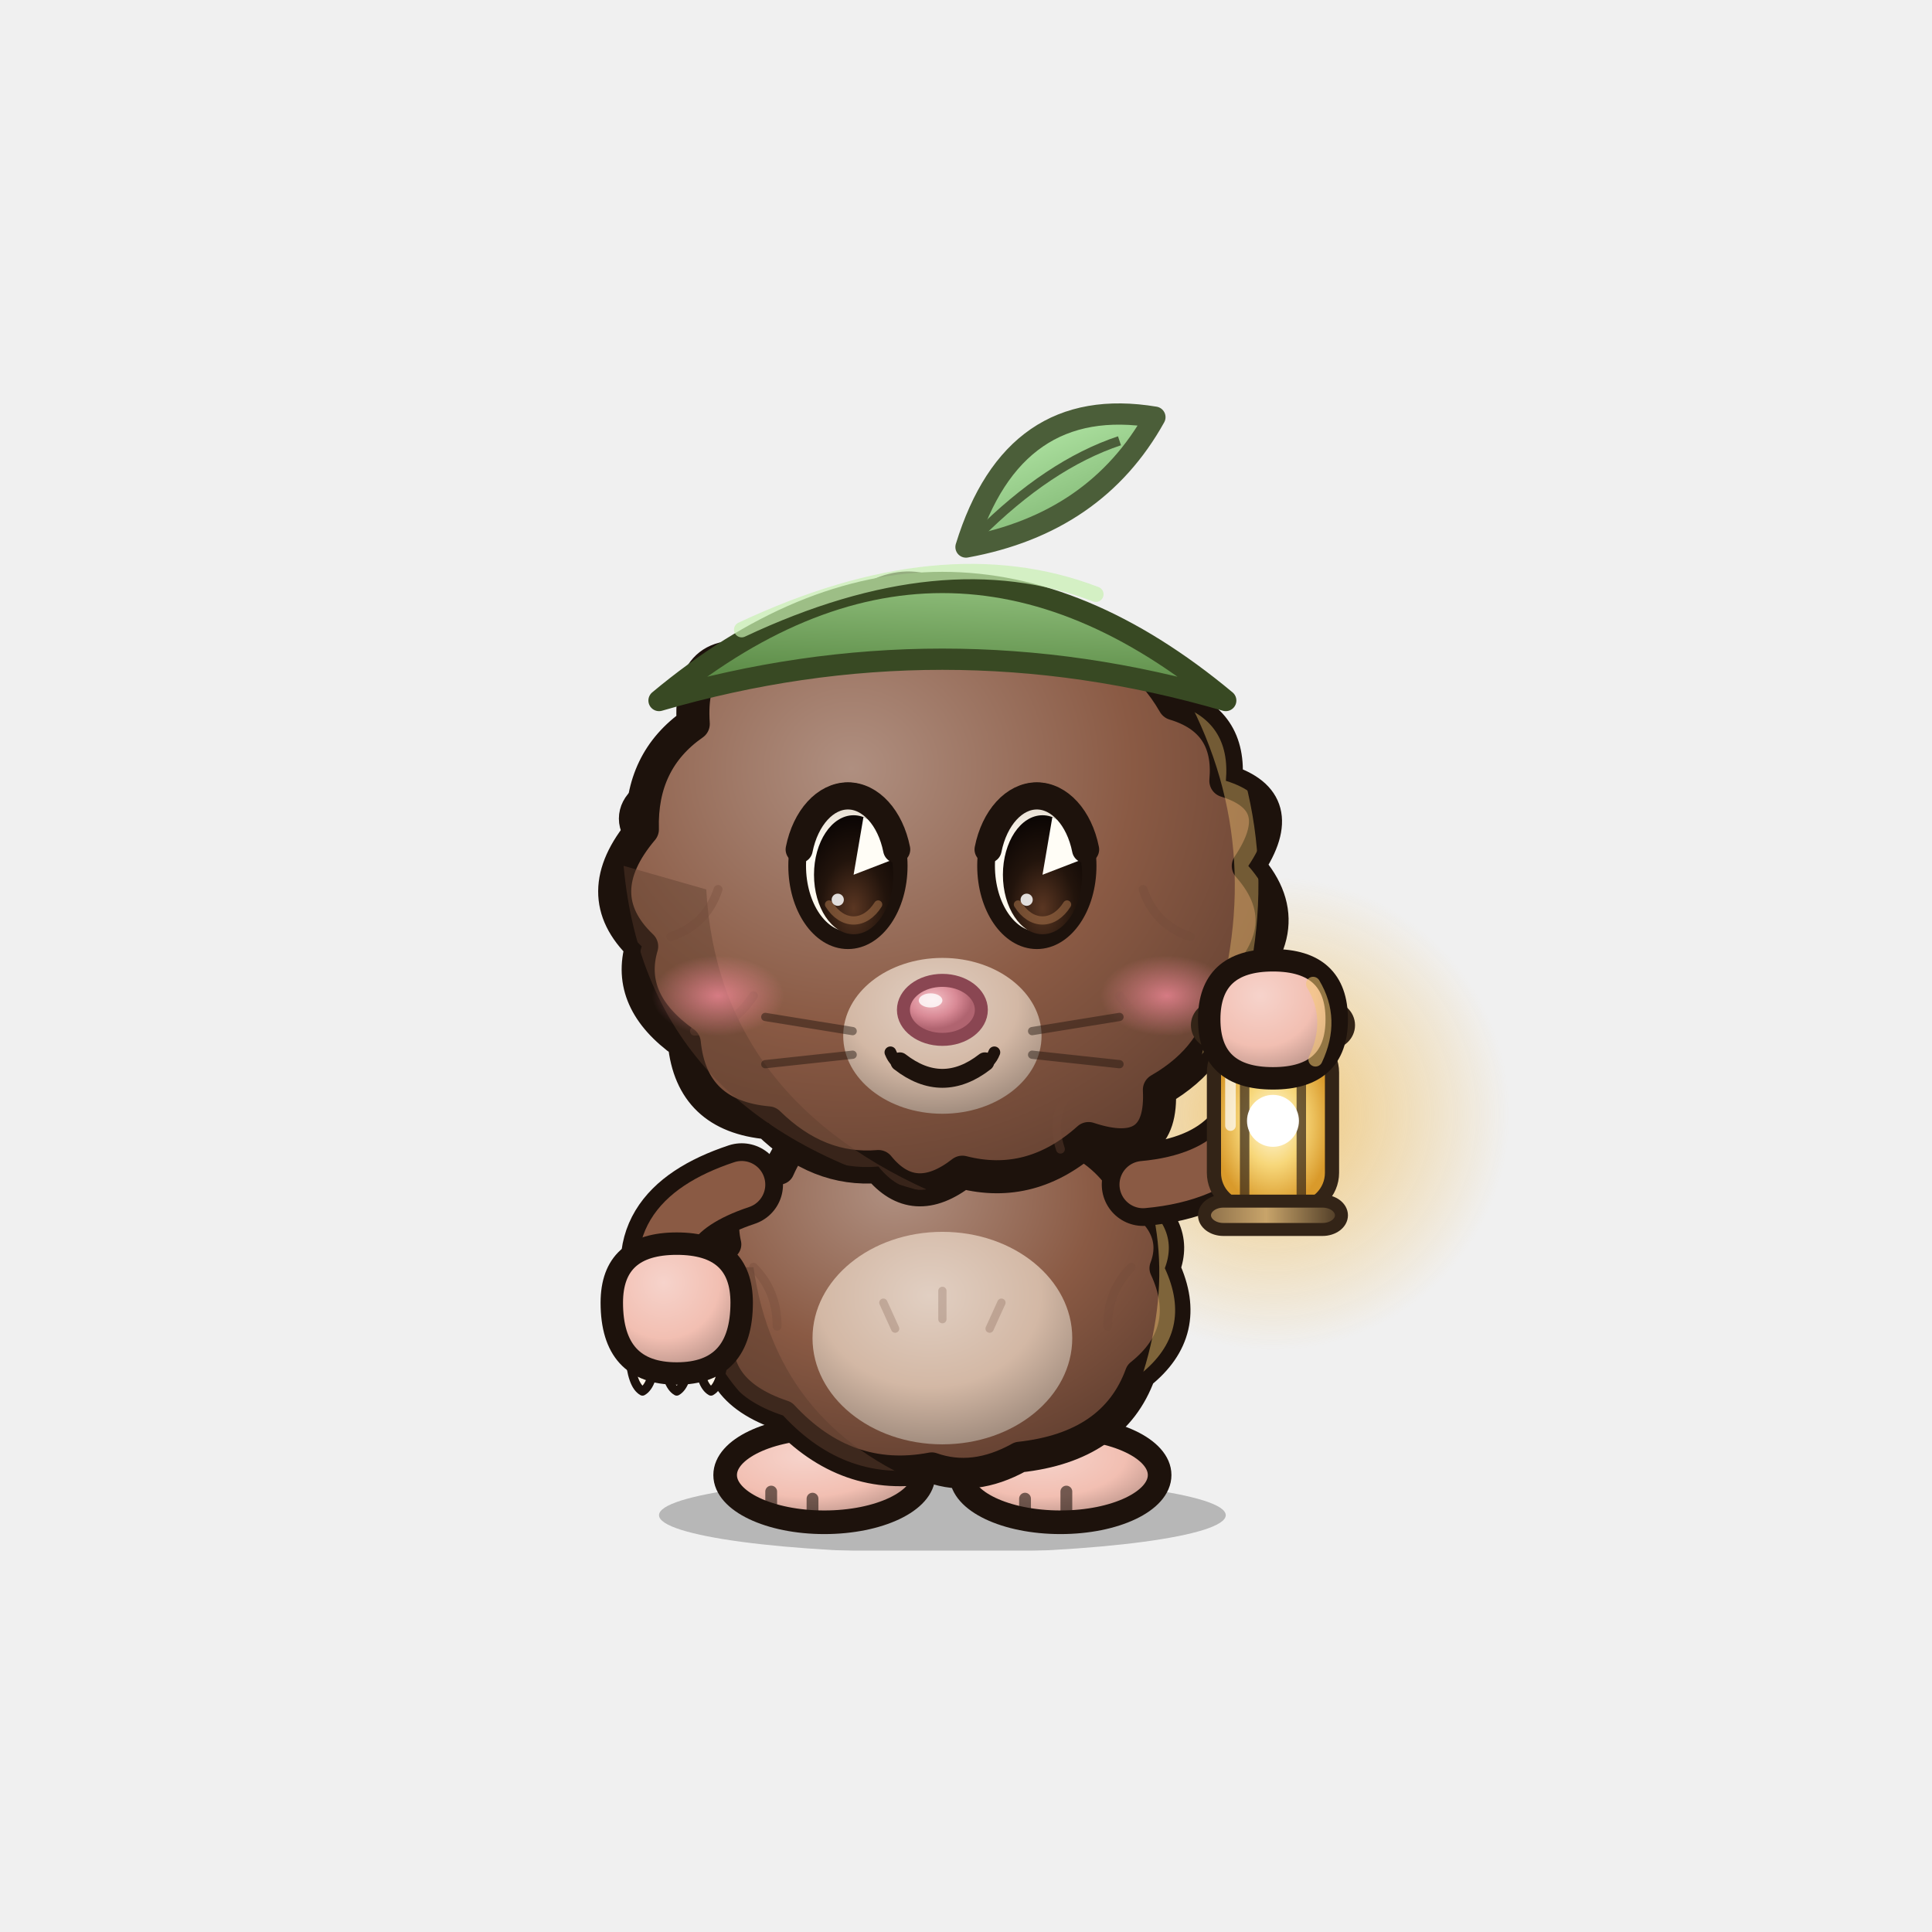
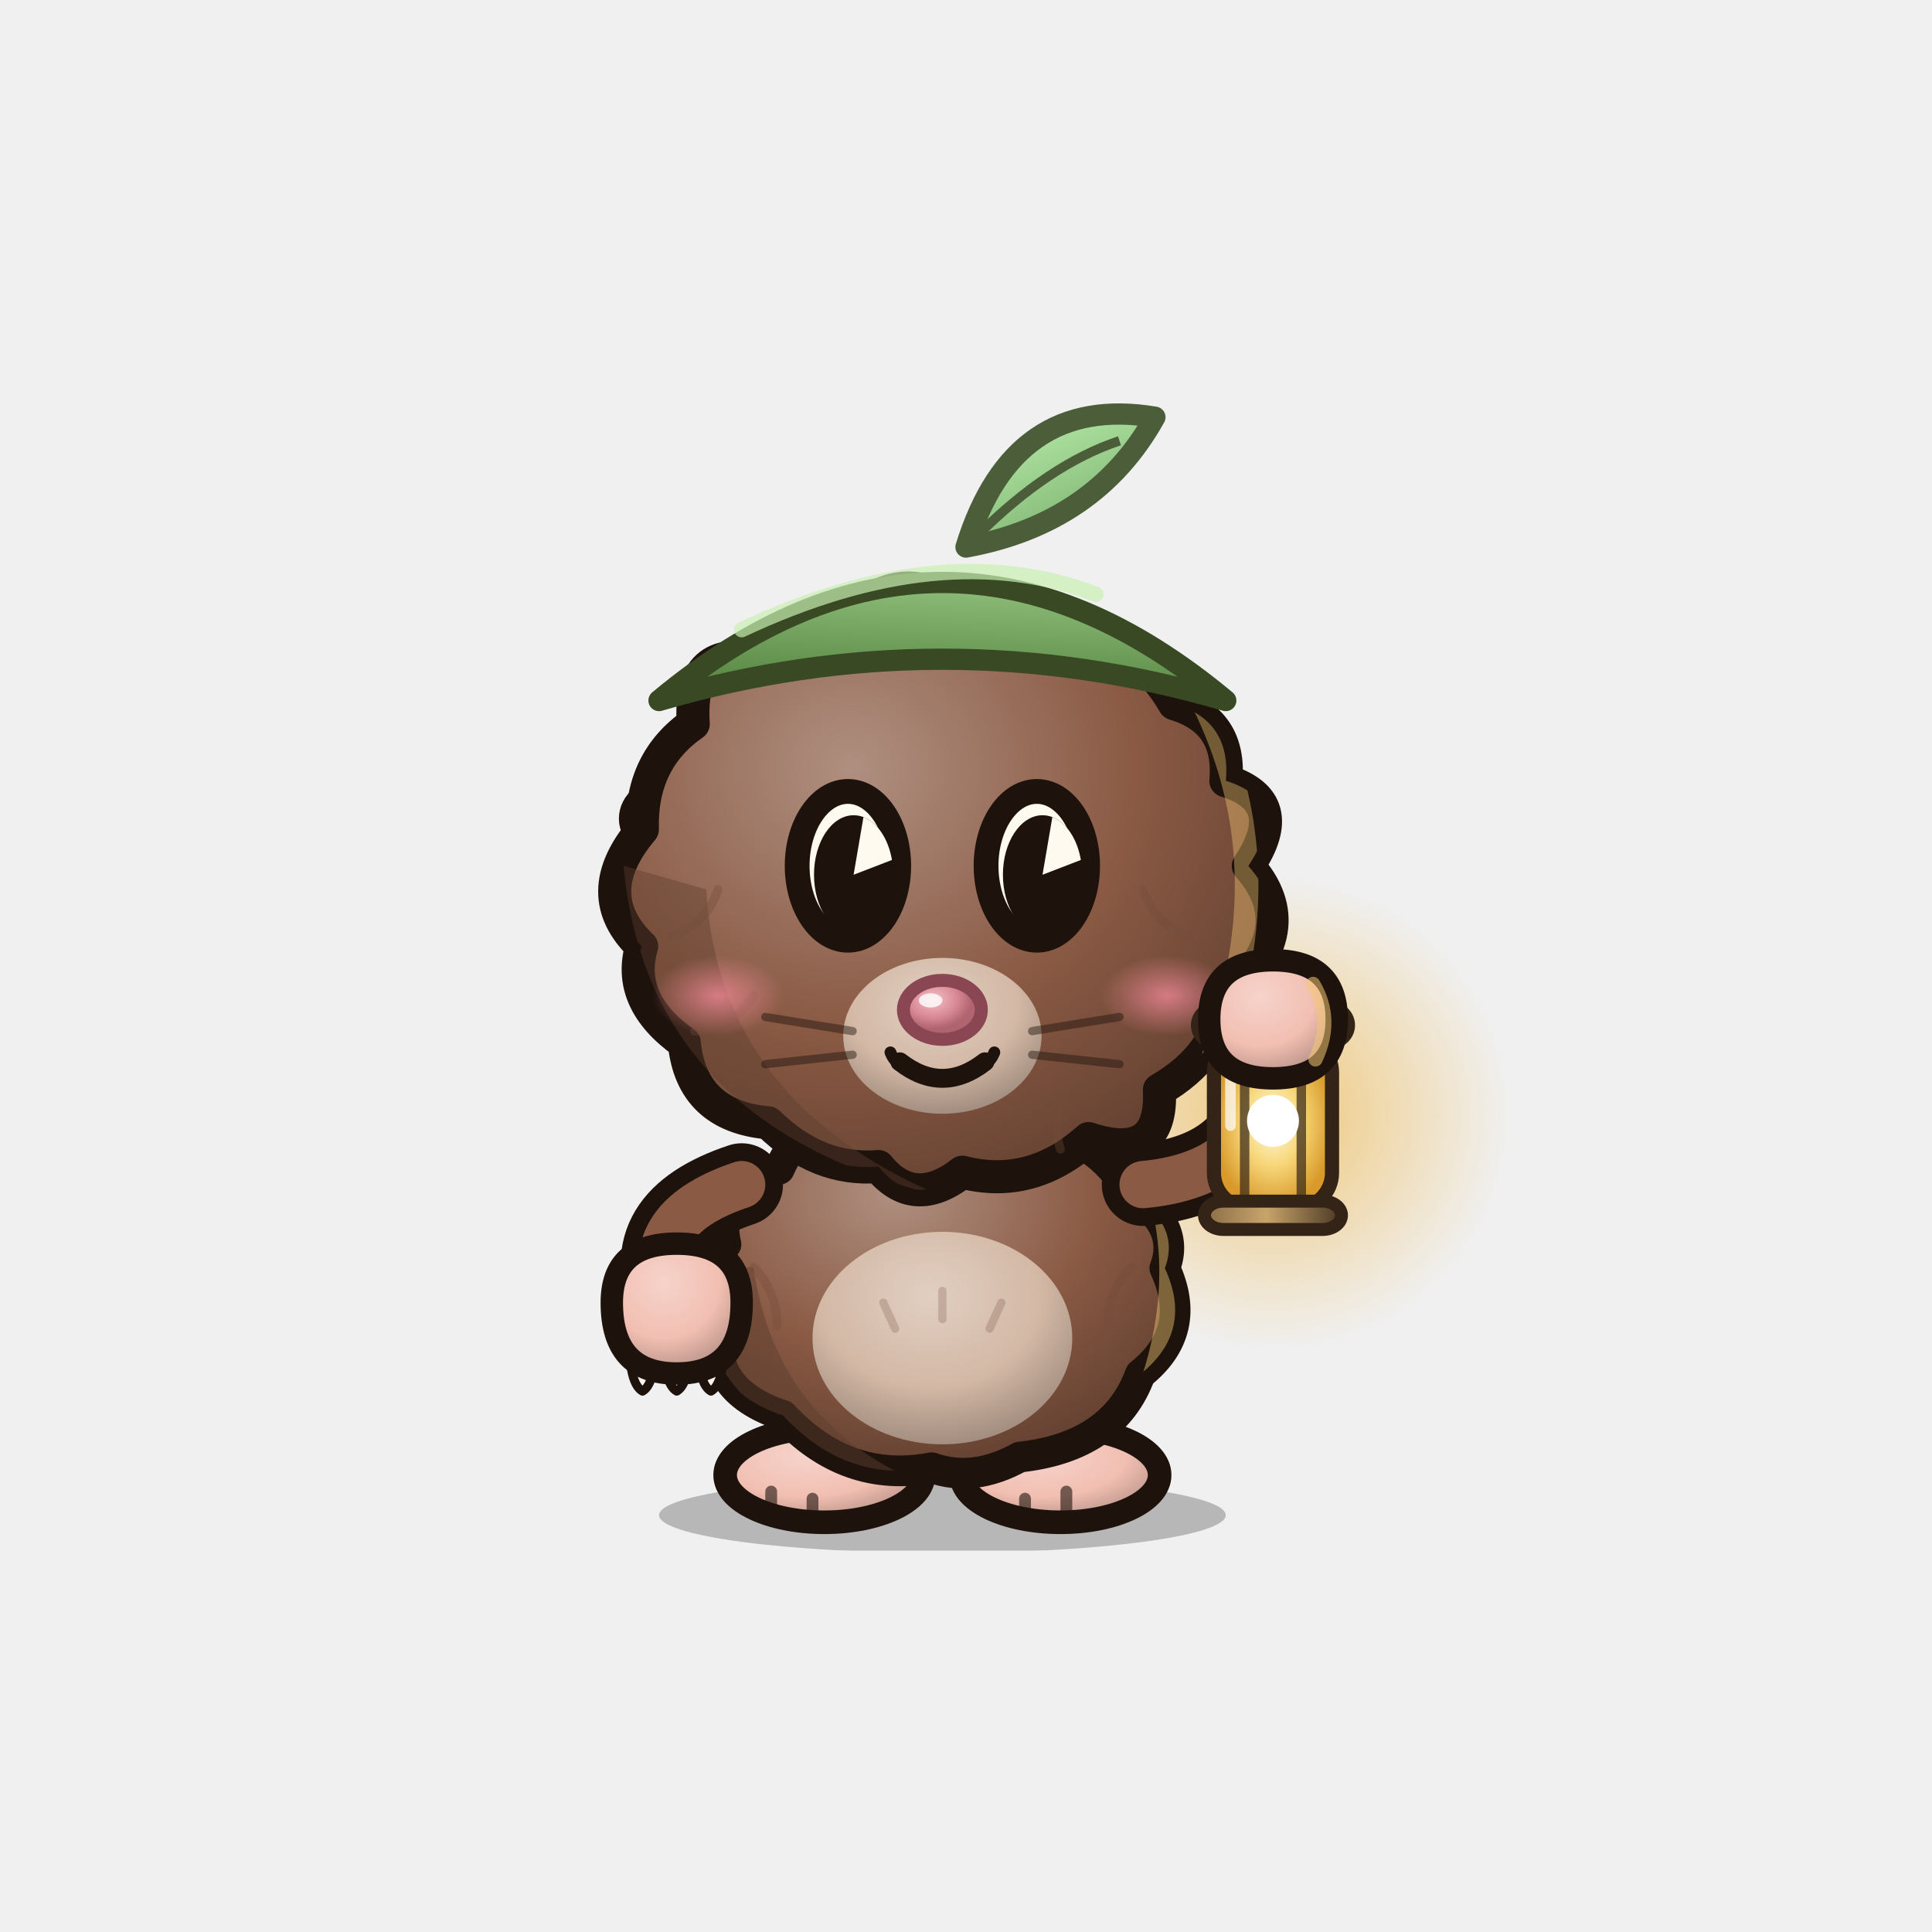
<svg xmlns="http://www.w3.org/2000/svg" viewBox="0 0 108 108">
  <svg x="19.68" y="20.68" width="66" height="66" viewBox="0 0 100 100">
    <defs>
      <radialGradient id="dib0g">
        <stop offset="0" stop-color="#f0b543" stop-opacity=".7" />
        <stop offset="1" stop-color="#f0b543" stop-opacity="0" />
      </radialGradient>
      <radialGradient id="dib0h" cx="0.36" cy="0.3" r=".78">
        <stop offset="0" stop-color="#af8f80" />
        <stop offset=".55" stop-color="#8a5a44" />
        <stop offset="1" stop-color="#613f30" />
      </radialGradient>
      <radialGradient id="dib0b" cx="0.4" cy="0.25" r=".78">
        <stop offset="0" stop-color="#af8f80" />
        <stop offset=".55" stop-color="#8a5a44" />
        <stop offset="1" stop-color="#613f30" />
      </radialGradient>
      <radialGradient id="dib0c" cx="0.45" cy="0.3" r=".78">
        <stop offset="0" stop-color="#e1cfc2" />
        <stop offset=".55" stop-color="#d3b8a5" />
        <stop offset="1" stop-color="#948174" />
      </radialGradient>
      <radialGradient id="dib0p" cx="0.4" cy="0.3" r=".78">
        <stop offset="0" stop-color="#f6d3cb" />
        <stop offset=".55" stop-color="#f2bfb2" />
        <stop offset="1" stop-color="#a9867d" />
      </radialGradient>
      <radialGradient id="dib0n" cx=".38" cy=".32">
        <stop offset="0" stop-color="#f4c0c6" />
        <stop offset=".6" stop-color="#d98a96" />
        <stop offset="1" stop-color="#b06470" />
      </radialGradient>
      <radialGradient id="dib0k">
        <stop offset="0" stop-color="#ff8fa3" stop-opacity=".7" />
        <stop offset="1" stop-color="#ff8fa3" stop-opacity="0" />
      </radialGradient>
      <clipPath id="dib0B">
        <path d="M68.84 76.08 Q71.32 81.43 66.76 85.06 Q64.52 91.21 56.54 92.08 Q52.66 94.24 49.10 92.98 Q41.89 94.36 36.51 88.56 Q29.80 86.33 31.26 80.46 Q28.82 77.57 31.67 74.06 Q30.57 69.28 36.18 67.70 Q38.89 61.57 45.44 63.44 Q52.54 59.57 57.50 64.22 Q63.13 64.91 65.85 69.73 Q70.24 72.41 68.84 76.08 Z" />
      </clipPath>
      <clipPath id="dib0H">
        <path d="M75.91 42.01 Q80.74 47.45 73.99 53.25 Q73.34 58.11 68.38 60.97 Q68.70 67.20 62.38 65.10 Q57.53 69.45 51.69 67.95 Q47.57 71.16 44.58 67.47 Q39.48 67.91 35.26 63.77 Q28.75 63.20 28.14 56.99 Q23.16 53.46 24.53 48.82 Q19.93 44.43 24.59 38.91 Q24.42 33.10 28.90 29.98 Q28.43 23.03 34.67 24.62 Q37.48 20.29 41.46 21.33 Q46.57 16.36 50.99 20.02 Q57.10 18.34 60.68 22.12 Q66.54 22.88 69.64 28.27 Q74.47 29.71 74.01 34.80 Q79.58 36.53 75.91 42.01 Z" />
      </clipPath>
    </defs>
    <ellipse cx="50" cy="97" rx="24" ry="3.2" fill="#000" opacity=".24" />
    <circle cx="78" cy="63" r="20" fill="url(#dib0g)">
      <animate attributeName="r" values="18;21;18" dur="2.6s" repeatCount="indefinite" />
    </circle>
    <g>
      <animateTransform attributeName="transform" type="translate" values="0 0;0 -1.4;0 0" dur="3.2s" repeatCount="indefinite" calcMode="spline" keySplines=".45 0 .55 1;.45 0 .55 1" />
      <ellipse cx="40" cy="93.6" rx="8.4" ry="4" fill="url(#dib0p)" stroke="#1d120c" stroke-width="2" />
      <ellipse cx="60" cy="93.6" rx="8.4" ry="4" fill="url(#dib0p)" stroke="#1d120c" stroke-width="2" />
      <path d="M35.5 95 v1.6 M39 95.6 v1.6 M57 95.6 v1.6 M60.5 95 v1.6" stroke="#1d120c" stroke-width="1" stroke-linecap="round" opacity=".6" />
      <path d="M68.84 76.08 Q71.32 81.43 66.76 85.06 Q64.52 91.21 56.54 92.08 Q52.66 94.24 49.10 92.98 Q41.89 94.36 36.51 88.56 Q29.80 86.33 31.26 80.46 Q28.82 77.57 31.67 74.06 Q30.57 69.28 36.18 67.70 Q38.89 61.57 45.44 63.44 Q52.54 59.57 57.50 64.22 Q63.13 64.91 65.85 69.73 Q70.24 72.41 68.84 76.08 Z" fill="url(#dib0b)" stroke="#1d120c" stroke-width="2.6" stroke-linejoin="round" />
      <g clip-path="url(#dib0B)">
        <path d="M28 76 Q31 92 50 95 Q36 90 34 76 Z" fill="#5e3d2e" opacity=".5" />
        <path d="M67 66 Q72 77 66 90" stroke="#f4c872" stroke-width="1.8" fill="none" opacity=".45" stroke-linecap="round" />
      </g>
      <ellipse cx="50" cy="82" rx="11" ry="9" fill="url(#dib0c)" />
      <g stroke="#724a38" stroke-width=".75" fill="none" opacity=".35" stroke-linecap="round">
        <path d="M34 76 q2 2 2 5 M66 76 q-2 2 -2 5" />
      </g>
      <g stroke="#5e3d2e" stroke-width=".7" opacity=".22" stroke-linecap="round">
        <path d="M45 79 l1 2.2 M50 78 v2.4 M55 79 l-1 2.2" />
      </g>
      <ellipse cx="26.8" cy="38" rx="3.4" ry="2.8" fill="#5e3d2e" stroke="#1d120c" stroke-width="1.6" />
      <ellipse cx="73.2" cy="38" rx="3.4" ry="2.8" fill="#5e3d2e" stroke="#1d120c" stroke-width="1.6" />
      <path d="M75.91 42.01 Q80.74 47.45 73.99 53.25 Q73.34 58.11 68.38 60.97 Q68.70 67.20 62.38 65.10 Q57.53 69.45 51.69 67.95 Q47.57 71.16 44.58 67.47 Q39.48 67.91 35.26 63.77 Q28.75 63.20 28.14 56.99 Q23.16 53.46 24.53 48.82 Q19.93 44.43 24.59 38.91 Q24.42 33.10 28.90 29.98 Q28.43 23.03 34.67 24.62 Q37.48 20.29 41.46 21.33 Q46.57 16.36 50.99 20.02 Q57.10 18.34 60.68 22.12 Q66.54 22.88 69.64 28.27 Q74.47 29.71 74.01 34.80 Q79.58 36.53 75.91 42.01 Z" fill="url(#dib0h)" stroke="#1d120c" stroke-width="2.8" stroke-linejoin="round" />
      <g clip-path="url(#dib0H)">
        <path d="M23 42 Q25 64 50 70 Q31 62 30 44 Z" fill="#5e3d2e" opacity=".42" />
        <path d="M72 28 Q79 42 73 58" stroke="#f4c872" stroke-width="2" fill="none" opacity=".4" stroke-linecap="round" />
        <path d="M35 23 Q43 18 52 19" stroke="#ffffff" stroke-width="2" opacity=".22" fill="none" stroke-linecap="round" />
        <g stroke="#724a38" stroke-width=".75" fill="none" opacity=".35" stroke-linecap="round">
          <path d="M27 48 q3 -1 4 -4 M29 56 q3 0 5 -3 M71 48 q-3 -1 -4 -4 M70 56 q-3 0 -5 -3 M60 66 q-1 -3 1 -5" />
        </g>
      </g>
      <g transform="translate(42 42)">
        <g>
          <animateTransform attributeName="transform" type="scale" values="1 1;1 1;1 .1;1 1" keyTimes="0;.94;.97;1" dur="4.4s" repeatCount="indefinite" />
-           <defs>
-             <linearGradient id="pe1s" x1="0" y1="0" x2="0" y2="1">
-               <stop offset="0" stop-color="#ddd3c6" />
-               <stop offset=".38" stop-color="#fffcf4" />
-               <stop offset="1" stop-color="#fff8ec" />
-             </linearGradient>
-             <radialGradient id="pe1p" cx=".5" cy=".78" r=".75">
-               <stop offset="0" stop-color="#5a3622" />
-               <stop offset=".55" stop-color="#22140c" />
-               <stop offset="1" stop-color="#0c0604" />
-             </radialGradient>
-           </defs>
-           <ellipse rx="4.3" ry="6.3" fill="url(#pe1s)" stroke="#1d120c" stroke-width="1.5" />
-           <ellipse cx="0.48" cy="0.756" rx="3.354" ry="5.04" fill="url(#pe1p)" />
-           <path d="M-1.599 3.276 A2.851 4.284 0 0 0 2.559 3.276" stroke="#a8724a" stroke-width=".7" fill="none" opacity=".55" stroke-linecap="round" />
-           <path d="M0.48 0.756 L1.314 -4.126 A3.354 5.04 0 0 1 3.729 -0.497 Z" fill="#fffdf6" />
-           <circle cx="-0.862" cy="2.873" r="0.516" fill="#fff" opacity=".85" />
-           <path d="M-4.128 -1.386 A4.3 6.3 0 0 1 4.128 -1.386" stroke="#1d120c" stroke-width="2.3" fill="none" stroke-linecap="round" />
+           <ellipse rx="4.3" ry="6.3" fill="#fffaf0" stroke="#1d120c" stroke-width="2.1" />
+           <ellipse cx="0.48" cy="0.756" rx="3.354" ry="5.04" fill="#1d120c" />
+           <path d="M0.48 0.756 L1.314 -4.126 A3.354 5.04 0 0 1 3.729 -0.497 Z" fill="#fffaf0" />
        </g>
      </g>
      <g transform="translate(58 42)">
        <g>
          <animateTransform attributeName="transform" type="scale" values="1 1;1 1;1 .1;1 1" keyTimes="0;.94;.97;1" dur="4.4s" repeatCount="indefinite" />
-           <defs>
-             <linearGradient id="pe2s" x1="0" y1="0" x2="0" y2="1">
-               <stop offset="0" stop-color="#ddd3c6" />
-               <stop offset=".38" stop-color="#fffcf4" />
-               <stop offset="1" stop-color="#fff8ec" />
-             </linearGradient>
-             <radialGradient id="pe2p" cx=".5" cy=".78" r=".75">
-               <stop offset="0" stop-color="#5a3622" />
-               <stop offset=".55" stop-color="#22140c" />
-               <stop offset="1" stop-color="#0c0604" />
-             </radialGradient>
-           </defs>
-           <ellipse rx="4.3" ry="6.3" fill="url(#pe2s)" stroke="#1d120c" stroke-width="1.5" />
-           <ellipse cx="0.48" cy="0.756" rx="3.354" ry="5.04" fill="url(#pe2p)" />
-           <path d="M-1.599 3.276 A2.851 4.284 0 0 0 2.559 3.276" stroke="#a8724a" stroke-width=".7" fill="none" opacity=".55" stroke-linecap="round" />
-           <path d="M0.48 0.756 L1.314 -4.126 A3.354 5.04 0 0 1 3.729 -0.497 Z" fill="#fffdf6" />
-           <circle cx="-0.862" cy="2.873" r="0.516" fill="#fff" opacity=".85" />
-           <path d="M-4.128 -1.386 A4.3 6.3 0 0 1 4.128 -1.386" stroke="#1d120c" stroke-width="2.3" fill="none" stroke-linecap="round" />
+           <ellipse rx="4.3" ry="6.3" fill="#fffaf0" stroke="#1d120c" stroke-width="2.1" />
+           <ellipse cx="0.48" cy="0.756" rx="3.354" ry="5.04" fill="#1d120c" />
+           <path d="M0.48 0.756 L1.314 -4.126 A3.354 5.04 0 0 1 3.729 -0.497 Z" fill="#fffaf0" />
        </g>
      </g>
      <ellipse cx="31" cy="53" rx="5.6" ry="3.4" fill="url(#dib0k)" />
      <ellipse cx="69" cy="53" rx="5.6" ry="3.4" fill="url(#dib0k)" />
      <ellipse cx="50" cy="56.4" rx="8.4" ry="6.6" fill="url(#dib0c)" />
      <ellipse cx="50" cy="54.2" rx="3.3" ry="2.5" fill="url(#dib0n)" stroke="#8a4652" stroke-width="1.1" />
      <ellipse cx="49" cy="53.4" rx="1" ry=".6" fill="#fff" opacity=".8" />
      <path d="M46.4 58.6 Q50 61.4 53.6 58.6" stroke="#1d120c" stroke-width="1.6" fill="none" stroke-linecap="round" />
      <path d="M45.6 57.8 q.4 1 1.1 1 M54.4 57.8 q-.4 1 -1.1 1" stroke="#1d120c" stroke-width="1" fill="none" stroke-linecap="round" />
      <g stroke="#1d120c" stroke-width=".7" opacity=".45" stroke-linecap="round">
        <path d="M42.4 56 L35 54.8 M42.4 58 L35 58.8" />
        <path d="M57.6 56 L65 54.8 M57.6 58 L65 58.8" />
      </g>
      <g>
        <animateTransform attributeName="transform" type="rotate" values="-2 50 22;2 50 22;-2 50 22" dur="4s" repeatCount="indefinite" />
        <defs>
          <linearGradient id="dib0tl" gradientTransform="rotate(100 .5 .5)">
            <stop offset="0" stop-color="#8fbe7b" />
            <stop offset="1" stop-color="#53833e" />
          </linearGradient>
          <linearGradient id="dib0ts" gradientTransform="rotate(60 .5 .5)">
            <stop offset="0" stop-color="#b4e8a7" />
            <stop offset="1" stop-color="#79af6c" />
          </linearGradient>
        </defs>
        <path d="M26 28 Q50 8 74 28 Q50 21 26 28 Z" fill="url(#dib0tl)" stroke="#384923" stroke-width="1.8" stroke-linejoin="round" />
        <path d="M33 22 Q50 14 63 19" stroke="#c7f0b0" stroke-width="1.3" fill="none" opacity=".7" stroke-linecap="round" />
        <path d="M52 15 Q56 2 68 4 Q63 13 52 15 Z" fill="url(#dib0ts)" stroke="#4b5e39" stroke-width="1.8" stroke-linejoin="round" />
        <path d="M53 14 Q59 8 65 6" stroke="#4b5e39" stroke-width=".8" fill="none" />
      </g>
      <path d="M33 69 Q24 72 27 79" stroke="#1d120c" stroke-width="7" fill="none" stroke-linecap="round" />
      <path d="M33 69 Q24 72 27 79" stroke="#8a5a44" stroke-width="4" fill="none" stroke-linecap="round" />
      <g fill="#fff6ea" stroke="#1d120c" stroke-width=".75" stroke-linejoin="round">
        <path d="M23.5 83.4 Q23.7 86 24.6 86.5 Q25.5 86 25.7 83.4 Z" />
        <path d="M26.4 83.4 Q26.6 86 27.5 86.5 Q28.4 86 28.6 83.4 Z" />
        <path d="M29.3 83.4 Q29.5 86 30.4 86.5 Q31.3 86 31.5 83.4 Z" />
      </g>
      <path d="M22 79 Q22 74 27.5 74 Q33 74 33 79 Q33 85 27.5 85 Q22 85 22 79 Z" fill="url(#dib0p)" stroke="#1d120c" stroke-width="1.9" />
      <path d="M67 69 Q78 68 78 57" stroke="#1d120c" stroke-width="7" fill="none" stroke-linecap="round" />
      <path d="M67 69 Q78 68 78 57" stroke="#8a5a44" stroke-width="4" fill="none" stroke-linecap="round" />
      <g>
        <animateTransform attributeName="transform" type="rotate" values="-4 78 54;4 78 54;-4 78 54" dur="3.2s" repeatCount="indefinite" />
        <g transform="translate(-2 0)">
          <defs>
            <linearGradient id="dib0Lm" x1="0" x2="1">
              <stop offset="0" stop-color="#8a6d48" />
              <stop offset=".45" stop-color="#c8a46a" />
              <stop offset="1" stop-color="#4a3824" />
            </linearGradient>
            <radialGradient id="dib0La">
              <stop offset="0" stop-color="#fffbe6" />
              <stop offset=".5" stop-color="#f7d77a" />
              <stop offset="1" stop-color="#d99a2b" />
            </radialGradient>
          </defs>
          <rect x="75" y="56.5" width="10" height="14.5" rx="3" fill="url(#dib0La)" stroke="#332417" stroke-width="1.2" />
          <rect x="73.6" y="54" width="12.8" height="3" rx="1.6" fill="url(#dib0Lm)" stroke="#332417" stroke-width="1.1" />
          <rect x="74.2" y="70.4" width="11.6" height="2.4" rx="1.6" fill="url(#dib0Lm)" stroke="#332417" stroke-width="1.1" />
          <path d="M77.6 57 V70.4 M82.4 57 V70.4" stroke="#332417" stroke-width=".8" opacity=".7" />
          <circle cx="80" cy="63.6" r="2.2" fill="#fff" />
          <path d="M76.4 59 V64" stroke="#fff" stroke-width=".9" opacity=".7" stroke-linecap="round" />
        </g>
      </g>
      <path d="M72.6 55 Q72.6 50 78 50 Q83.4 50 83.4 55 Q83.4 60 78 60 Q72.6 60 72.6 55 Z" fill="url(#dib0p)" stroke="#1d120c" stroke-width="1.9" />
      <path d="M81.4 52 Q83.2 55 81.6 58.4" stroke="#f4c872" stroke-width="1.2" fill="none" opacity=".55" stroke-linecap="round" />
    </g>
  </svg>
</svg>
